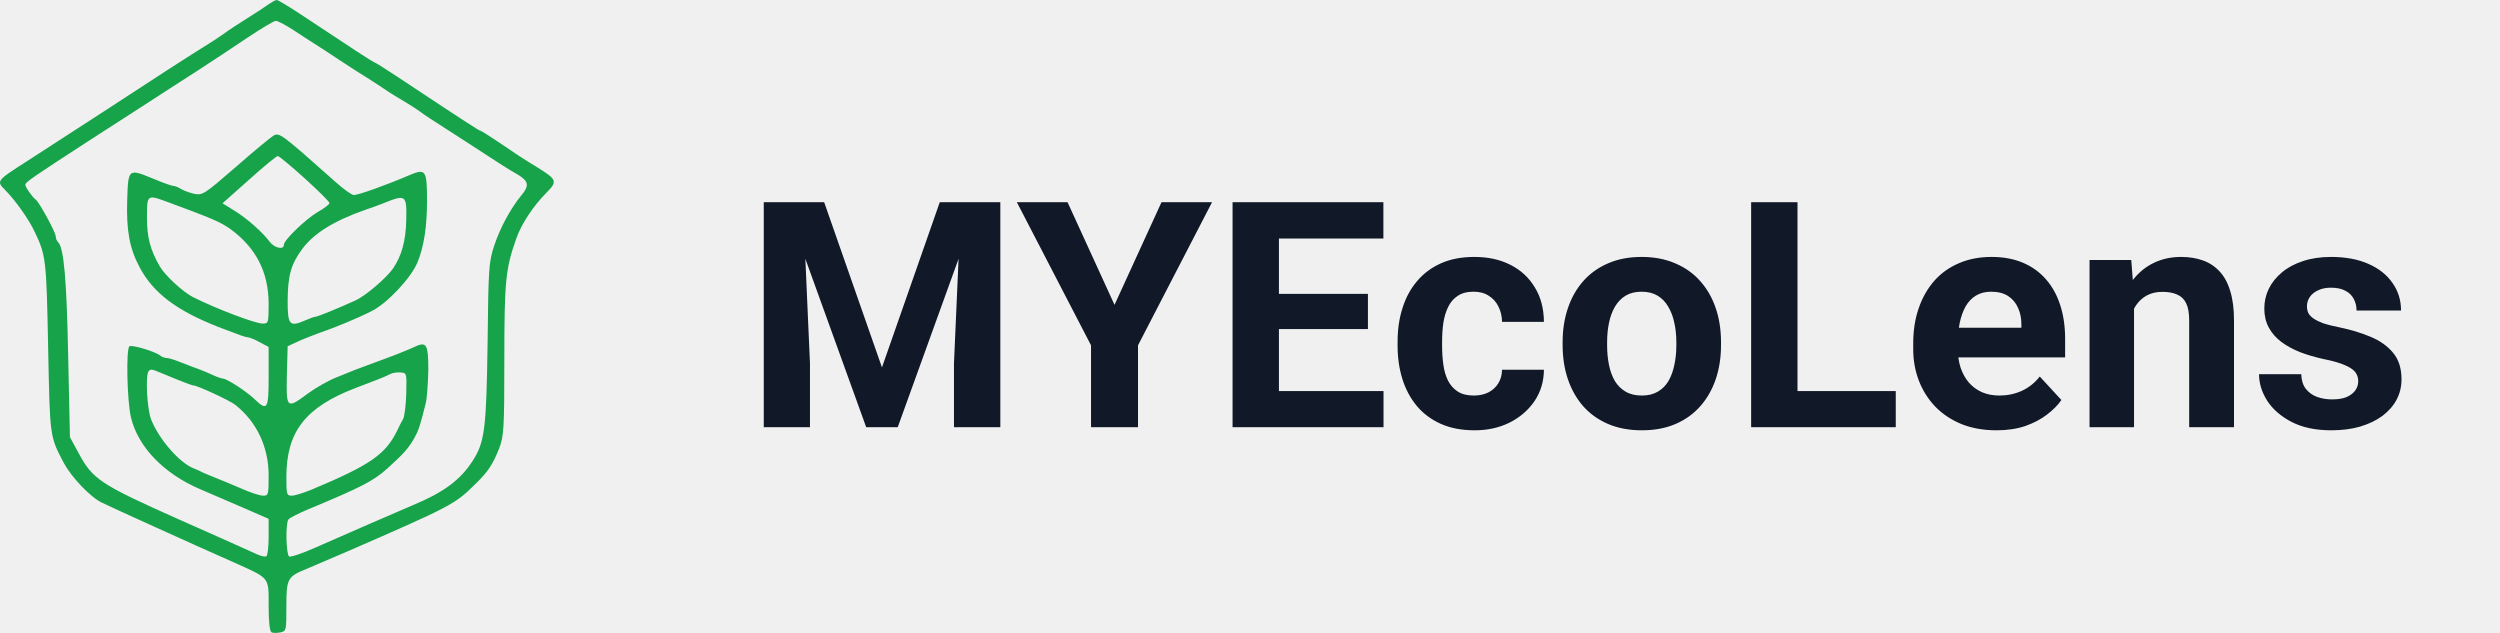
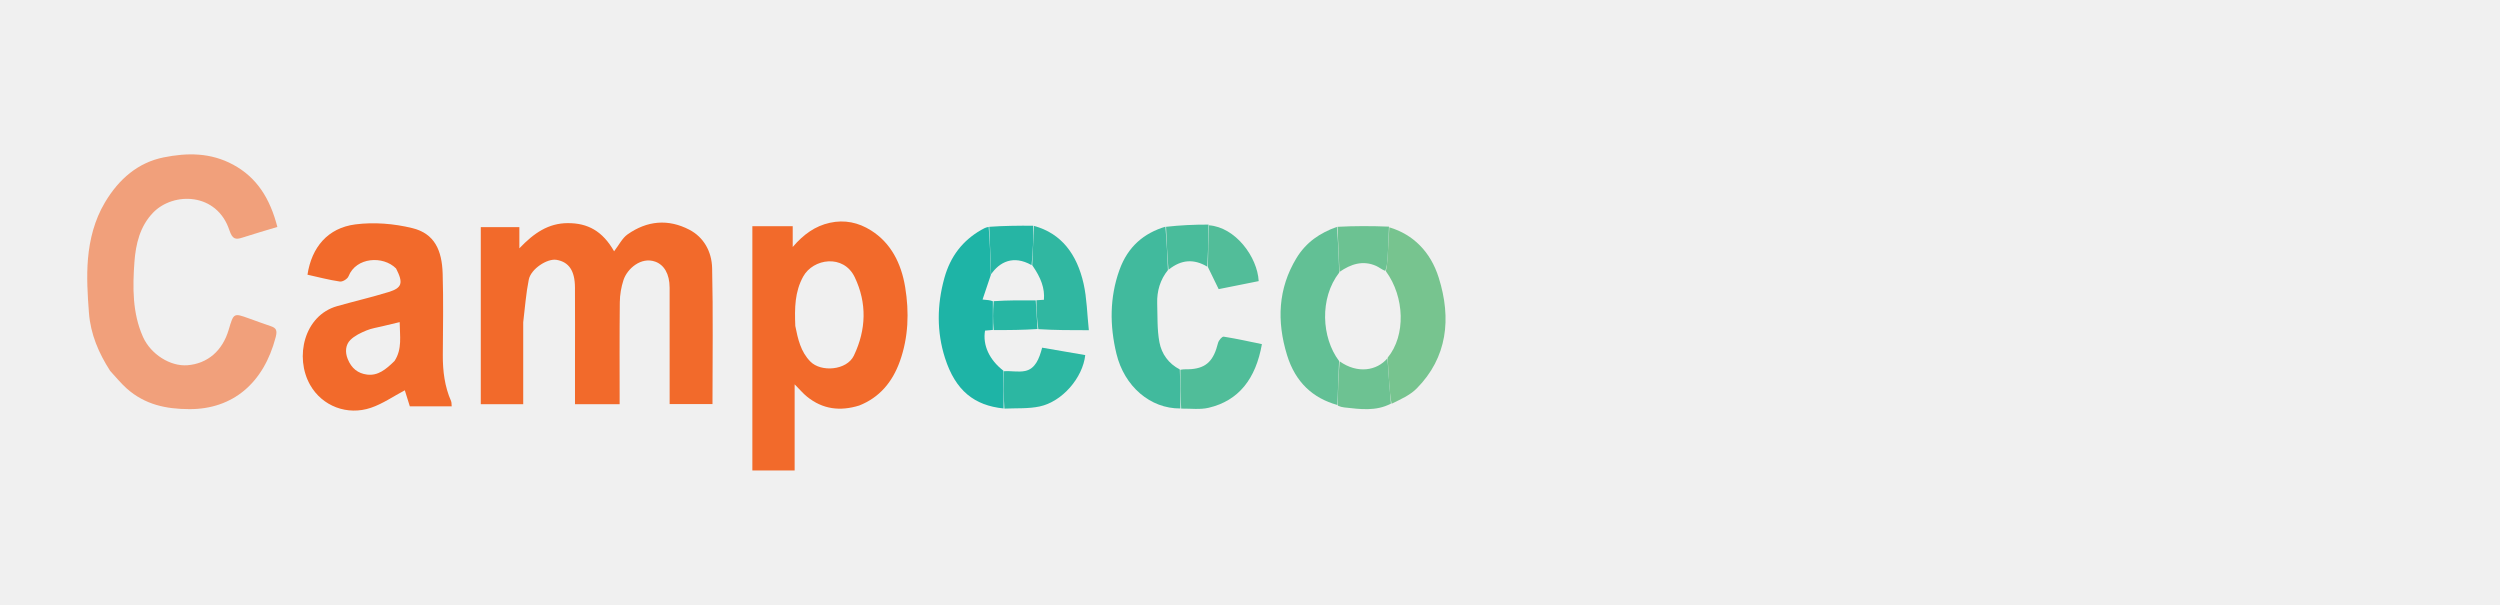
- <svg xmlns="http://www.w3.org/2000/svg" width="158" height="40" viewBox="0 0 158 40" fill="none">
-   <mask id="path-1-inside-1_2005_4" fill="white">
-     <path d="M17.01 0.247C16.818 0.392 16.193 0.798 15.616 1.16C15.04 1.523 14.367 1.958 14.127 2.146C13.886 2.32 13.294 2.712 12.813 3.002C12.333 3.307 11.356 3.916 10.651 4.38C7.624 6.352 5.557 7.701 1.761 10.152C-0.273 11.457 -0.241 11.428 0.352 12.037C0.993 12.69 1.809 13.85 2.162 14.59C2.915 16.141 2.931 16.388 3.043 21.971C3.155 27.671 3.139 27.555 4.036 29.266C4.532 30.18 5.718 31.427 6.454 31.775C6.887 31.993 12.157 34.386 14.815 35.56C17.074 36.575 16.978 36.445 16.978 38.301C16.978 39.244 17.042 39.897 17.154 39.955C17.234 40.013 17.49 40.013 17.715 39.969C18.099 39.882 18.099 39.853 18.099 38.316C18.099 36.575 18.163 36.445 19.38 35.952C19.685 35.821 20.886 35.314 22.023 34.821C28.478 32.007 28.75 31.877 30.016 30.615C30.849 29.817 31.153 29.339 31.553 28.323C31.842 27.555 31.874 27.12 31.874 22.697C31.874 17.751 31.954 16.983 32.627 15.083C32.947 14.155 33.7 13.023 34.533 12.182C35.237 11.472 35.205 11.355 34.02 10.616C32.979 9.978 32.675 9.775 31.457 8.948C30.897 8.571 30.416 8.266 30.368 8.266C30.288 8.266 29.391 7.686 25.082 4.829C24.378 4.365 23.737 3.959 23.641 3.93C23.497 3.872 22.376 3.147 18.948 0.87C18.227 0.392 17.57 0 17.49 0C17.41 0 17.202 0.116 17.01 0.247ZM18.564 1.914C19.092 2.262 19.669 2.639 19.861 2.755C20.053 2.872 20.806 3.365 21.527 3.843C22.263 4.322 23.016 4.815 23.224 4.931C23.417 5.047 23.881 5.351 24.25 5.598C24.602 5.845 25.195 6.207 25.547 6.41C25.899 6.613 26.348 6.903 26.54 7.048C26.732 7.208 27.517 7.715 28.27 8.194C29.023 8.673 30.128 9.398 30.737 9.789C31.345 10.195 32.162 10.717 32.578 10.949C33.428 11.428 33.492 11.704 32.931 12.371C32.274 13.168 31.602 14.401 31.233 15.532C30.897 16.533 30.865 16.953 30.817 21.609C30.737 27.134 30.64 27.946 29.856 29.15C29.087 30.339 28.03 31.122 26.108 31.92C25.291 32.268 21.607 33.863 19.909 34.618C19.092 34.98 18.355 35.227 18.275 35.169C18.083 35.067 18.035 33.08 18.227 32.834C18.291 32.732 18.852 32.457 19.46 32.196C22.84 30.789 23.577 30.412 24.474 29.614C25.531 28.657 25.787 28.367 26.188 27.685C26.444 27.221 26.54 26.96 26.908 25.481C26.988 25.147 27.053 24.205 27.069 23.378C27.069 21.725 26.956 21.551 26.156 21.942C25.915 22.058 25.067 22.406 24.266 22.697C23.481 22.986 22.68 23.277 22.504 23.349C22.328 23.422 21.783 23.639 21.286 23.842C20.79 24.031 19.973 24.495 19.476 24.857C18.115 25.872 18.083 25.843 18.131 23.697L18.179 21.884L18.74 21.623C19.044 21.478 19.621 21.246 20.021 21.101C21.158 20.71 22.6 20.115 23.481 19.665C24.474 19.172 25.979 17.563 26.38 16.591C26.796 15.59 26.988 14.314 26.988 12.69C26.988 10.732 26.908 10.63 25.851 11.08C24.394 11.704 22.648 12.327 22.36 12.327C22.231 12.327 21.703 11.95 21.19 11.486C17.731 8.411 17.651 8.353 17.266 8.585C17.058 8.716 15.985 9.601 14.864 10.587C12.909 12.284 12.797 12.342 12.301 12.255C12.012 12.197 11.628 12.052 11.452 11.95C11.276 11.834 11.051 11.747 10.939 11.747C10.843 11.747 10.283 11.544 9.69 11.297C8.104 10.645 8.104 10.645 8.04 12.617C7.976 14.56 8.184 15.692 8.825 16.895C9.69 18.52 11.148 19.622 13.806 20.666C14.095 20.768 14.591 20.971 14.928 21.087C15.248 21.217 15.584 21.319 15.664 21.319C15.76 21.319 16.097 21.449 16.401 21.623L16.978 21.928V23.799C16.978 25.887 16.898 26.003 16.081 25.22C15.584 24.741 14.335 23.929 14.095 23.929C14.031 23.929 13.758 23.842 13.502 23.726C13.262 23.61 12.877 23.451 12.653 23.364C12.429 23.291 11.916 23.088 11.5 22.928C11.083 22.755 10.651 22.624 10.539 22.624C10.411 22.624 10.251 22.566 10.154 22.493C9.866 22.232 8.377 21.783 8.184 21.884C7.96 22.015 8.024 25.321 8.28 26.395C8.729 28.251 10.347 29.933 12.653 30.919C13.486 31.282 14.799 31.848 15.584 32.181L16.978 32.79V33.936C16.978 34.559 16.914 35.111 16.834 35.154C16.753 35.212 16.481 35.14 16.225 35.024C15.985 34.908 13.774 33.921 11.324 32.834C6.342 30.615 5.846 30.296 4.949 28.599L4.42 27.627L4.308 22.479C4.212 17.65 4.036 15.634 3.667 15.3C3.587 15.228 3.523 15.068 3.523 14.938C3.523 14.691 2.466 12.748 2.258 12.617C2.066 12.487 1.601 11.834 1.601 11.675C1.601 11.515 2.098 11.181 5.493 8.977C6.31 8.455 7.832 7.469 8.889 6.787C9.946 6.106 11.548 5.061 12.461 4.481C13.374 3.887 14.815 2.944 15.664 2.364C16.513 1.798 17.314 1.32 17.426 1.32C17.538 1.305 18.051 1.581 18.564 1.914ZM19.252 11.268C20.117 12.052 20.822 12.748 20.822 12.835C20.822 12.907 20.502 13.168 20.101 13.386C19.332 13.835 17.939 15.17 17.939 15.474C17.939 15.822 17.314 15.663 17.026 15.257C16.625 14.706 15.584 13.777 14.767 13.284L14.063 12.849L15.744 11.355C16.657 10.529 17.474 9.862 17.554 9.862C17.634 9.862 18.403 10.5 19.252 11.268ZM10.619 12.777C13.406 13.806 13.918 14.024 14.559 14.473C16.177 15.663 16.962 17.171 16.978 19.172C16.978 20.42 16.962 20.449 16.593 20.449C16.129 20.449 13.646 19.506 12.205 18.781C11.564 18.462 10.411 17.389 10.09 16.823C9.482 15.75 9.289 15.01 9.289 13.734C9.289 12.284 9.289 12.284 10.619 12.777ZM25.675 13.908C25.643 15.242 25.387 16.156 24.842 16.968C24.41 17.577 23.112 18.694 22.472 18.984C21.43 19.462 20.069 20.014 19.957 20.014C19.877 20.014 19.589 20.115 19.3 20.245C18.291 20.681 18.179 20.55 18.179 18.998C18.195 17.403 18.387 16.707 19.092 15.75C19.813 14.764 21.078 13.966 23.064 13.27C23.465 13.139 23.961 12.951 24.186 12.864C25.659 12.269 25.707 12.298 25.675 13.908ZM10.315 23.625C11.388 24.074 12.14 24.364 12.237 24.364C12.477 24.364 14.511 25.307 14.864 25.582C16.225 26.656 16.978 28.251 16.978 30.049C16.978 31.282 16.962 31.326 16.625 31.326C16.417 31.326 15.793 31.122 15.216 30.861C14.639 30.615 13.918 30.31 13.614 30.194C13.31 30.078 12.941 29.919 12.813 29.861C12.685 29.788 12.429 29.672 12.237 29.6C11.356 29.252 10.074 27.801 9.562 26.54C9.289 25.887 9.177 23.654 9.402 23.451C9.546 23.306 9.578 23.32 10.315 23.625ZM25.675 24.872C25.659 25.582 25.563 26.308 25.483 26.467C25.387 26.627 25.243 26.917 25.146 27.12C24.394 28.715 23.449 29.368 19.685 30.948C19.188 31.151 18.628 31.326 18.451 31.326C18.115 31.326 18.099 31.253 18.099 30.151C18.099 27.279 19.3 25.727 22.504 24.509C22.952 24.335 23.561 24.103 23.865 23.987C24.169 23.871 24.538 23.712 24.666 23.639C24.794 23.567 25.082 23.523 25.307 23.538C25.707 23.567 25.707 23.581 25.675 24.872Z" />
-   </mask>
-   <path d="M17.01 0.247C16.818 0.392 16.193 0.798 15.616 1.16C15.04 1.523 14.367 1.958 14.127 2.146C13.886 2.32 13.294 2.712 12.813 3.002C12.333 3.307 11.356 3.916 10.651 4.38C7.624 6.352 5.557 7.701 1.761 10.152C-0.273 11.457 -0.241 11.428 0.352 12.037C0.993 12.69 1.809 13.85 2.162 14.59C2.915 16.141 2.931 16.388 3.043 21.971C3.155 27.671 3.139 27.555 4.036 29.266C4.532 30.18 5.718 31.427 6.454 31.775C6.887 31.993 12.157 34.386 14.815 35.56C17.074 36.575 16.978 36.445 16.978 38.301C16.978 39.244 17.042 39.897 17.154 39.955C17.234 40.013 17.49 40.013 17.715 39.969C18.099 39.882 18.099 39.853 18.099 38.316C18.099 36.575 18.163 36.445 19.38 35.952C19.685 35.821 20.886 35.314 22.023 34.821C28.478 32.007 28.75 31.877 30.016 30.615C30.849 29.817 31.153 29.339 31.553 28.323C31.842 27.555 31.874 27.12 31.874 22.697C31.874 17.751 31.954 16.983 32.627 15.083C32.947 14.155 33.7 13.023 34.533 12.182C35.237 11.472 35.205 11.355 34.02 10.616C32.979 9.978 32.675 9.775 31.457 8.948C30.897 8.571 30.416 8.266 30.368 8.266C30.288 8.266 29.391 7.686 25.082 4.829C24.378 4.365 23.737 3.959 23.641 3.93C23.497 3.872 22.376 3.147 18.948 0.87C18.227 0.392 17.57 0 17.49 0C17.41 0 17.202 0.116 17.01 0.247ZM18.564 1.914C19.092 2.262 19.669 2.639 19.861 2.755C20.053 2.872 20.806 3.365 21.527 3.843C22.263 4.322 23.016 4.815 23.224 4.931C23.417 5.047 23.881 5.351 24.25 5.598C24.602 5.845 25.195 6.207 25.547 6.41C25.899 6.613 26.348 6.903 26.54 7.048C26.732 7.208 27.517 7.715 28.27 8.194C29.023 8.673 30.128 9.398 30.737 9.789C31.345 10.195 32.162 10.717 32.578 10.949C33.428 11.428 33.492 11.704 32.931 12.371C32.274 13.168 31.602 14.401 31.233 15.532C30.897 16.533 30.865 16.953 30.817 21.609C30.737 27.134 30.64 27.946 29.856 29.15C29.087 30.339 28.03 31.122 26.108 31.92C25.291 32.268 21.607 33.863 19.909 34.618C19.092 34.98 18.355 35.227 18.275 35.169C18.083 35.067 18.035 33.08 18.227 32.834C18.291 32.732 18.852 32.457 19.46 32.196C22.84 30.789 23.577 30.412 24.474 29.614C25.531 28.657 25.787 28.367 26.188 27.685C26.444 27.221 26.54 26.96 26.908 25.481C26.988 25.147 27.053 24.205 27.069 23.378C27.069 21.725 26.956 21.551 26.156 21.942C25.915 22.058 25.067 22.406 24.266 22.697C23.481 22.986 22.68 23.277 22.504 23.349C22.328 23.422 21.783 23.639 21.286 23.842C20.79 24.031 19.973 24.495 19.476 24.857C18.115 25.872 18.083 25.843 18.131 23.697L18.179 21.884L18.74 21.623C19.044 21.478 19.621 21.246 20.021 21.101C21.158 20.71 22.6 20.115 23.481 19.665C24.474 19.172 25.979 17.563 26.38 16.591C26.796 15.59 26.988 14.314 26.988 12.69C26.988 10.732 26.908 10.63 25.851 11.08C24.394 11.704 22.648 12.327 22.36 12.327C22.231 12.327 21.703 11.95 21.19 11.486C17.731 8.411 17.651 8.353 17.266 8.585C17.058 8.716 15.985 9.601 14.864 10.587C12.909 12.284 12.797 12.342 12.301 12.255C12.012 12.197 11.628 12.052 11.452 11.95C11.276 11.834 11.051 11.747 10.939 11.747C10.843 11.747 10.283 11.544 9.69 11.297C8.104 10.645 8.104 10.645 8.04 12.617C7.976 14.56 8.184 15.692 8.825 16.895C9.69 18.52 11.148 19.622 13.806 20.666C14.095 20.768 14.591 20.971 14.928 21.087C15.248 21.217 15.584 21.319 15.664 21.319C15.76 21.319 16.097 21.449 16.401 21.623L16.978 21.928V23.799C16.978 25.887 16.898 26.003 16.081 25.22C15.584 24.741 14.335 23.929 14.095 23.929C14.031 23.929 13.758 23.842 13.502 23.726C13.262 23.61 12.877 23.451 12.653 23.364C12.429 23.291 11.916 23.088 11.5 22.928C11.083 22.755 10.651 22.624 10.539 22.624C10.411 22.624 10.251 22.566 10.154 22.493C9.866 22.232 8.377 21.783 8.184 21.884C7.96 22.015 8.024 25.321 8.28 26.395C8.729 28.251 10.347 29.933 12.653 30.919C13.486 31.282 14.799 31.848 15.584 32.181L16.978 32.79V33.936C16.978 34.559 16.914 35.111 16.834 35.154C16.753 35.212 16.481 35.14 16.225 35.024C15.985 34.908 13.774 33.921 11.324 32.834C6.342 30.615 5.846 30.296 4.949 28.599L4.42 27.627L4.308 22.479C4.212 17.65 4.036 15.634 3.667 15.3C3.587 15.228 3.523 15.068 3.523 14.938C3.523 14.691 2.466 12.748 2.258 12.617C2.066 12.487 1.601 11.834 1.601 11.675C1.601 11.515 2.098 11.181 5.493 8.977C6.31 8.455 7.832 7.469 8.889 6.787C9.946 6.106 11.548 5.061 12.461 4.481C13.374 3.887 14.815 2.944 15.664 2.364C16.513 1.798 17.314 1.32 17.426 1.32C17.538 1.305 18.051 1.581 18.564 1.914ZM19.252 11.268C20.117 12.052 20.822 12.748 20.822 12.835C20.822 12.907 20.502 13.168 20.101 13.386C19.332 13.835 17.939 15.17 17.939 15.474C17.939 15.822 17.314 15.663 17.026 15.257C16.625 14.706 15.584 13.777 14.767 13.284L14.063 12.849L15.744 11.355C16.657 10.529 17.474 9.862 17.554 9.862C17.634 9.862 18.403 10.5 19.252 11.268ZM10.619 12.777C13.406 13.806 13.918 14.024 14.559 14.473C16.177 15.663 16.962 17.171 16.978 19.172C16.978 20.42 16.962 20.449 16.593 20.449C16.129 20.449 13.646 19.506 12.205 18.781C11.564 18.462 10.411 17.389 10.09 16.823C9.482 15.75 9.289 15.01 9.289 13.734C9.289 12.284 9.289 12.284 10.619 12.777ZM25.675 13.908C25.643 15.242 25.387 16.156 24.842 16.968C24.41 17.577 23.112 18.694 22.472 18.984C21.43 19.462 20.069 20.014 19.957 20.014C19.877 20.014 19.589 20.115 19.3 20.245C18.291 20.681 18.179 20.55 18.179 18.998C18.195 17.403 18.387 16.707 19.092 15.75C19.813 14.764 21.078 13.966 23.064 13.27C23.465 13.139 23.961 12.951 24.186 12.864C25.659 12.269 25.707 12.298 25.675 13.908ZM10.315 23.625C11.388 24.074 12.14 24.364 12.237 24.364C12.477 24.364 14.511 25.307 14.864 25.582C16.225 26.656 16.978 28.251 16.978 30.049C16.978 31.282 16.962 31.326 16.625 31.326C16.417 31.326 15.793 31.122 15.216 30.861C14.639 30.615 13.918 30.31 13.614 30.194C13.31 30.078 12.941 29.919 12.813 29.861C12.685 29.788 12.429 29.672 12.237 29.6C11.356 29.252 10.074 27.801 9.562 26.54C9.289 25.887 9.177 23.654 9.402 23.451C9.546 23.306 9.578 23.32 10.315 23.625ZM25.675 24.872C25.659 25.582 25.563 26.308 25.483 26.467C25.387 26.627 25.243 26.917 25.146 27.12C24.394 28.715 23.449 29.368 19.685 30.948C19.188 31.151 18.628 31.326 18.451 31.326C18.115 31.326 18.099 31.253 18.099 30.151C18.099 27.279 19.3 25.727 22.504 24.509C22.952 24.335 23.561 24.103 23.865 23.987C24.169 23.871 24.538 23.712 24.666 23.639C24.794 23.567 25.082 23.523 25.307 23.538C25.707 23.567 25.707 23.581 25.675 24.872Z" fill="#22C480" stroke="#16A34A" stroke-width="10" mask="url(#path-1-inside-1_2005_4)" />
-   <path d="M49.607 12.781H52.088L55.74 23.221L59.393 12.781H61.873L56.736 27H54.744L49.607 12.781ZM48.27 12.781H50.74L51.19 22.957V27H48.27V12.781ZM60.74 12.781H63.221V27H60.291V22.957L60.74 12.781ZM67.469 12.781L70.438 19.266L73.406 12.781H76.6L71.922 21.824V27H68.953V21.824L64.266 12.781H67.469ZM87.439 24.715V27H79.871V24.715H87.439ZM80.828 12.781V27H77.898V12.781H80.828ZM86.453 18.572V20.799H79.871V18.572H86.453ZM87.43 12.781V15.076H79.871V12.781H87.43ZM93.143 24.998C93.488 24.998 93.794 24.933 94.061 24.803C94.328 24.666 94.536 24.477 94.686 24.236C94.842 23.989 94.923 23.699 94.93 23.367H97.576C97.57 24.109 97.371 24.77 96.981 25.35C96.59 25.922 96.066 26.375 95.408 26.707C94.751 27.033 94.015 27.195 93.201 27.195C92.381 27.195 91.665 27.059 91.053 26.785C90.447 26.512 89.943 26.134 89.539 25.652C89.135 25.164 88.833 24.598 88.631 23.953C88.429 23.302 88.328 22.605 88.328 21.863V21.58C88.328 20.831 88.429 20.135 88.631 19.49C88.833 18.839 89.135 18.273 89.539 17.791C89.943 17.303 90.447 16.922 91.053 16.648C91.658 16.375 92.368 16.238 93.182 16.238C94.047 16.238 94.806 16.404 95.457 16.736C96.115 17.068 96.629 17.544 97 18.162C97.378 18.774 97.57 19.5 97.576 20.34H94.93C94.923 19.988 94.848 19.669 94.705 19.383C94.568 19.096 94.367 18.869 94.1 18.699C93.839 18.523 93.517 18.436 93.133 18.436C92.723 18.436 92.387 18.523 92.127 18.699C91.867 18.869 91.665 19.103 91.522 19.402C91.378 19.695 91.277 20.031 91.219 20.408C91.167 20.779 91.141 21.17 91.141 21.58V21.863C91.141 22.273 91.167 22.667 91.219 23.045C91.271 23.422 91.368 23.758 91.512 24.051C91.662 24.344 91.867 24.575 92.127 24.744C92.387 24.913 92.726 24.998 93.143 24.998ZM98.758 21.824V21.619C98.758 20.844 98.868 20.131 99.09 19.48C99.311 18.823 99.633 18.253 100.057 17.771C100.48 17.29 101.001 16.915 101.619 16.648C102.238 16.375 102.947 16.238 103.748 16.238C104.549 16.238 105.262 16.375 105.887 16.648C106.512 16.915 107.036 17.29 107.459 17.771C107.889 18.253 108.214 18.823 108.436 19.48C108.657 20.131 108.768 20.844 108.768 21.619V21.824C108.768 22.592 108.657 23.305 108.436 23.963C108.214 24.614 107.889 25.184 107.459 25.672C107.036 26.154 106.515 26.528 105.896 26.795C105.278 27.062 104.568 27.195 103.768 27.195C102.967 27.195 102.254 27.062 101.629 26.795C101.01 26.528 100.486 26.154 100.057 25.672C99.633 25.184 99.311 24.614 99.09 23.963C98.868 23.305 98.758 22.592 98.758 21.824ZM101.57 21.619V21.824C101.57 22.267 101.609 22.68 101.688 23.064C101.766 23.449 101.889 23.787 102.059 24.08C102.234 24.366 102.462 24.591 102.742 24.754C103.022 24.917 103.364 24.998 103.768 24.998C104.158 24.998 104.493 24.917 104.773 24.754C105.053 24.591 105.278 24.366 105.447 24.08C105.617 23.787 105.74 23.449 105.818 23.064C105.903 22.68 105.945 22.267 105.945 21.824V21.619C105.945 21.189 105.903 20.786 105.818 20.408C105.74 20.024 105.613 19.686 105.438 19.393C105.268 19.093 105.044 18.859 104.764 18.689C104.484 18.52 104.145 18.436 103.748 18.436C103.351 18.436 103.012 18.52 102.732 18.689C102.459 18.859 102.234 19.093 102.059 19.393C101.889 19.686 101.766 20.024 101.688 20.408C101.609 20.786 101.57 21.189 101.57 21.619ZM119.812 24.715V27H112.654V24.715H119.812ZM113.602 12.781V27H110.672V12.781H113.602ZM126.18 27.195C125.359 27.195 124.624 27.065 123.973 26.805C123.322 26.538 122.768 26.17 122.312 25.701C121.863 25.232 121.518 24.689 121.277 24.07C121.036 23.445 120.916 22.781 120.916 22.078V21.688C120.916 20.887 121.03 20.154 121.258 19.49C121.486 18.826 121.811 18.25 122.234 17.762C122.664 17.273 123.185 16.899 123.797 16.639C124.409 16.372 125.099 16.238 125.867 16.238C126.616 16.238 127.28 16.362 127.859 16.609C128.439 16.857 128.924 17.208 129.314 17.664C129.712 18.12 130.011 18.667 130.213 19.305C130.415 19.936 130.516 20.639 130.516 21.414V22.586H122.117V20.711H127.752V20.496C127.752 20.105 127.68 19.757 127.537 19.451C127.4 19.139 127.192 18.891 126.912 18.709C126.632 18.527 126.274 18.436 125.838 18.436C125.467 18.436 125.148 18.517 124.881 18.68C124.614 18.842 124.396 19.07 124.227 19.363C124.064 19.656 123.94 20.001 123.855 20.398C123.777 20.789 123.738 21.219 123.738 21.688V22.078C123.738 22.501 123.797 22.892 123.914 23.25C124.038 23.608 124.21 23.917 124.432 24.178C124.66 24.438 124.933 24.64 125.252 24.783C125.577 24.926 125.945 24.998 126.355 24.998C126.863 24.998 127.335 24.9 127.771 24.705C128.214 24.503 128.595 24.201 128.914 23.797L130.281 25.281C130.06 25.6 129.757 25.906 129.373 26.199C128.995 26.492 128.54 26.733 128.006 26.922C127.472 27.104 126.863 27.195 126.18 27.195ZM134.871 18.689V27H132.059V16.434H134.695L134.871 18.689ZM134.461 21.346H133.699C133.699 20.564 133.8 19.861 134.002 19.236C134.204 18.605 134.487 18.068 134.852 17.625C135.216 17.176 135.649 16.834 136.15 16.6C136.658 16.359 137.225 16.238 137.85 16.238C138.344 16.238 138.797 16.31 139.207 16.453C139.617 16.596 139.969 16.824 140.262 17.137C140.561 17.449 140.789 17.863 140.945 18.377C141.108 18.891 141.189 19.52 141.189 20.262V27H138.357V20.252C138.357 19.783 138.292 19.419 138.162 19.158C138.032 18.898 137.84 18.715 137.586 18.611C137.339 18.501 137.033 18.445 136.668 18.445C136.29 18.445 135.962 18.52 135.682 18.67C135.408 18.82 135.18 19.028 134.998 19.295C134.822 19.555 134.689 19.861 134.598 20.213C134.507 20.564 134.461 20.942 134.461 21.346ZM149.041 24.08C149.041 23.878 148.982 23.696 148.865 23.533C148.748 23.37 148.53 23.221 148.211 23.084C147.898 22.941 147.446 22.811 146.854 22.693C146.32 22.576 145.822 22.43 145.359 22.254C144.904 22.072 144.507 21.854 144.168 21.6C143.836 21.346 143.576 21.046 143.387 20.701C143.198 20.35 143.104 19.949 143.104 19.5C143.104 19.057 143.198 18.641 143.387 18.25C143.582 17.859 143.859 17.514 144.217 17.215C144.581 16.909 145.024 16.671 145.545 16.502C146.072 16.326 146.665 16.238 147.322 16.238C148.24 16.238 149.028 16.385 149.686 16.678C150.35 16.971 150.857 17.374 151.209 17.889C151.567 18.396 151.746 18.976 151.746 19.627H148.934C148.934 19.354 148.875 19.109 148.758 18.895C148.647 18.673 148.471 18.501 148.23 18.377C147.996 18.247 147.69 18.182 147.312 18.182C147 18.182 146.73 18.237 146.502 18.348C146.274 18.452 146.098 18.595 145.975 18.777C145.857 18.953 145.799 19.148 145.799 19.363C145.799 19.526 145.831 19.672 145.896 19.803C145.968 19.926 146.082 20.04 146.238 20.145C146.395 20.249 146.596 20.346 146.844 20.438C147.098 20.522 147.41 20.6 147.781 20.672C148.543 20.828 149.223 21.033 149.822 21.287C150.421 21.535 150.896 21.873 151.248 22.303C151.6 22.726 151.775 23.283 151.775 23.973C151.775 24.441 151.671 24.871 151.463 25.262C151.255 25.652 150.955 25.994 150.564 26.287C150.174 26.574 149.705 26.798 149.158 26.961C148.618 27.117 148.009 27.195 147.332 27.195C146.349 27.195 145.516 27.02 144.832 26.668C144.155 26.316 143.641 25.87 143.289 25.33C142.944 24.783 142.771 24.223 142.771 23.65H145.438C145.451 24.035 145.548 24.344 145.73 24.578C145.919 24.812 146.157 24.982 146.443 25.086C146.736 25.19 147.052 25.242 147.391 25.242C147.755 25.242 148.058 25.193 148.299 25.096C148.54 24.991 148.722 24.855 148.846 24.686C148.976 24.51 149.041 24.308 149.041 24.08Z" fill="#111827" />
+ <svg xmlns="http://www.w3.org/2000/svg" width="3505" height="847" viewBox="0 0 3505 847" fill="none">
+   <g clip-path="url(#clip0_1_427)">
+     <path d="M733.546 451.85C733.546 490.774 733.546 528.306 733.546 566.659C713.322 566.659 694 566.659 674.068 566.659C674.068 483.584 674.068 400.994 674.068 318.485C691.618 318.485 709.184 318.485 728.15 318.485C728.15 328.18 728.15 336.746 728.15 348.149C748.687 326.579 768.934 312.908 796.022 312.828C823.746 312.745 844.597 323.6 860.971 352.326C867.604 343.752 872.41 333.838 879.817 328.625C907.352 309.244 936.852 306.648 966.533 322.097C986.459 332.468 997.85 352.433 998.401 375.908C999.885 439.086 998.908 502.337 998.908 566.531C980.595 566.531 960.438 566.531 938.84 566.531C938.84 561.43 938.84 556.423 938.84 551.415C938.84 502.038 938.913 452.66 938.803 403.283C938.759 383.84 930.978 371.319 918.706 366.858C898.895 359.658 879.388 376.641 874.126 392.631C870.925 402.355 869.087 413.199 868.971 423.573C868.442 470.975 868.739 518.39 868.739 566.641C847.704 566.641 827.549 566.641 806.147 566.641C806.147 546.617 806.147 527 806.147 507.383C806.148 472.584 806.29 437.784 806.1 402.986C805.972 379.519 797.596 367.315 780.266 364.301C767.362 362.058 744.394 376.919 741.365 391.946C737.498 411.126 736.042 430.925 733.546 451.85Z" fill="#F26A2B" />
+     <path d="M154.462 520.021C138.349 495.038 126.996 468.528 124.699 438.594C122.773 413.5 121.201 387.937 123.323 362.998C125.685 335.253 132.69 308.268 146.878 284.243C166.914 250.315 194.132 227.754 229.465 220.643C262.4 214.015 295.258 213.733 327.06 230.968C359.848 248.737 378.485 277.846 388.86 318.171C372.178 323.23 355.886 327.927 339.731 333.161C330.49 336.155 325.875 335.648 321.629 322.82C304.03 269.649 243.162 268.812 214.815 297.976C196.31 317.014 190.312 341.926 188.46 367.41C185.88 402.921 185.576 439.025 200.499 472.393C211.352 496.661 238.774 514.041 262.958 512.054C291.064 509.745 311.915 491.803 320.576 462.474C327.592 438.714 327.588 438.728 348.639 446.298C359.078 450.051 369.503 453.859 379.994 457.418C387.252 459.88 388.938 463.356 386.54 472.602C369.856 536.911 326.503 573.87 265.336 573.612C233.087 573.476 203.443 567.498 177.755 544.757C169.636 537.569 162.629 528.785 154.462 520.021Z" fill="#F26A2B" fill-opacity="0.59" />
+     <path d="M1204.6 568.548C1177.94 576.805 1153.49 573.98 1131.38 556.067C1125.81 551.554 1121.02 545.81 1114.09 538.84C1114.09 560.513 1114.09 579.997 1114.09 599.481C1114.09 619.186 1114.09 638.891 1114.09 659.625C1094.25 659.625 1074.93 659.625 1054.8 659.625C1054.8 545.844 1054.8 431.912 1054.8 317.096C1073.3 317.096 1091.79 317.096 1111.39 317.096C1111.39 326.424 1111.39 335.533 1111.39 346.26C1126.73 328.344 1143.11 316.828 1163.42 312.345C1184.12 307.773 1203.43 311.822 1221.33 323.144C1248.76 340.488 1263.47 368.645 1269.05 402.559C1274.82 437.667 1273.65 472.812 1261.68 506.361C1251.12 535.968 1232.82 557.407 1204.6 568.548ZM1115 456.991C1118.7 475.418 1122.54 493.085 1136.17 506.934C1151.07 522.084 1187.19 519.365 1197.15 498.526C1214.69 461.825 1215.44 424.614 1198.43 388.814C1182.77 355.859 1139.98 362.311 1126.01 387.832C1114.3 409.21 1113.98 431.428 1115 456.991Z" fill="#F26A2B" />
+     <path d="M555.303 376.434C537.174 358.113 499.235 360.48 488.66 387.273C487.119 391.176 480.347 395.264 476.515 394.709C461.259 392.499 446.208 388.484 431.082 385.13C436.936 346.714 459.483 319.578 498.257 314.592C524.431 311.226 552.234 313.51 578.055 319.804C609.532 327.477 619.615 351.26 620.611 383.625C621.781 421.658 621.036 459.773 620.828 497.851C620.706 520.316 623.438 541.977 632.4 562.332C633.24 564.241 632.957 566.778 633.269 569.704C613.665 569.704 594.591 569.704 574.586 569.704C572.14 561.89 569.525 553.534 567.541 547.195C551.632 555.596 536.59 566.05 520.24 571.648C486.937 583.051 451.648 569.398 434.789 539.657C412.777 500.824 426.319 442.312 472.659 429.209C496.662 422.423 520.925 416.756 544.797 409.446C563.784 403.633 565.721 396.698 555.303 376.434ZM553.121 506.093C564.202 489.321 560.459 470.602 560.345 451.608C551.136 453.804 543.598 455.553 536.08 457.408C528.522 459.272 520.693 460.365 513.517 463.401C505.676 466.719 497.372 470.503 491.241 476.603C484.51 483.299 483.462 493.317 487.481 503.297C492.828 516.576 501.911 523.553 514.635 525.168C529.97 527.114 541.158 517.853 553.121 506.093Z" fill="#F26A2B" />
+     <path d="M1654.87 572.667C1612.82 573.029 1576.31 541.889 1565.2 495.777C1555.79 456.702 1555.57 417.074 1569.5 378.401C1581.4 345.365 1603.98 326.857 1633.89 317.805C1635.7 339.063 1636.57 358.858 1637.44 378.653C1626.74 391.947 1621.84 407.737 1622.39 425.508C1622.95 443.637 1622.2 462.191 1625.49 479.73C1628.59 496.228 1638.2 509.687 1654.07 517.988C1654.87 537.372 1654.87 555.019 1654.87 572.667Z" fill="#41BA9D" />
+     <path d="M1407.01 572.665C1366.28 568.509 1339.6 548.032 1324.83 501.746C1313.19 465.22 1313.54 427.607 1323.97 389.93C1332.63 358.632 1350.15 337.128 1375.37 322.495C1378.64 320.6 1381.94 318.789 1386.1 318.104C1387.85 340.983 1388.72 362.699 1389.18 385.312C1385.17 397.067 1381.55 407.926 1377.55 419.95C1384.73 420.548 1388.36 420.85 1391.99 422.436C1391.99 436.665 1391.99 449.611 1391.99 462.556C1388.31 462.876 1384.63 463.197 1381.03 463.511C1377.48 483.984 1387.17 504.549 1406.68 519.662C1407.05 538.791 1407.03 555.728 1407.01 572.665Z" fill="#1EB4A6" />
+     <path d="M1875.08 567.824C1840.73 558.278 1816.1 535.996 1804.39 497.707C1789.9 450.33 1791.78 404.705 1817.48 362.115C1831.22 339.336 1851.1 326.283 1874.28 318.115C1876.1 339.939 1877.03 360.607 1877.59 382.167C1849.73 417.987 1852.71 473.496 1877.39 506.163C1876.36 527.46 1875.72 547.642 1875.08 567.824Z" fill="#62C095" />
+     <path d="M1947.87 318.702C1981.61 328.776 2005.7 353.306 2017 389.008C2035.27 446.786 2029.03 501.233 1986.38 544.467C1976.69 554.284 1963.63 559.864 1950.96 566.09C1949.13 555.974 1948.43 547.164 1947.78 538.351C1946.9 526.323 1946.05 514.293 1945.54 501.389C1971.05 470.505 1969.5 416.391 1943.01 380.249C1944.13 374.248 1944.91 369.266 1945.23 364.248C1946.21 349.074 1947.01 333.885 1947.87 318.702Z" fill="#77C48F" />
+     <path d="M1449.57 316.687C1487.99 327.084 1509.91 356.409 1519.2 397.742C1523.78 418.134 1524.09 439.749 1526.56 462.941C1501.6 462.941 1479.25 462.941 1455.74 461.476C1453.74 447.055 1452.91 434.101 1453.13 420.954C1457.37 420.6 1460.54 420.438 1463.58 420.283C1464.88 404.188 1459.66 389.751 1447.2 371.837C1448.15 352.672 1448.86 334.68 1449.57 316.687Z" fill="#30B7A1" />
+     <path d="M1656.03 572.857C1654.87 555.019 1654.87 537.372 1654.87 518.432C1660.01 517.293 1665.19 517.963 1670.28 517.509C1691.7 515.603 1701.59 505.369 1707.67 480.89C1708.59 477.212 1713.29 471.628 1715.62 471.991C1733.66 474.805 1751.56 478.863 1769.19 482.472C1760.64 531.117 1736.62 561.846 1694.46 571.715C1682.47 574.521 1669.63 572.73 1656.03 572.857Z" fill="#50BD99" />
+     <path d="M1408.17 572.857C1407.03 555.728 1407.05 538.791 1407.09 520.512C1417.2 519.638 1427.62 522.139 1437.28 520.091C1451.27 517.126 1456.91 503.415 1461.08 487.424C1481.24 490.895 1501.38 494.361 1521.53 497.829C1518.02 529.614 1489.35 563.135 1457.45 569.884C1441.79 573.198 1425.4 572.132 1408.17 572.857Z" fill="#2CB7A2" />
+     <path d="M1695.02 315.873C1731.72 318.484 1762.84 359.862 1764.68 394.121C1745.69 397.921 1726.62 401.737 1708.55 405.353C1703.38 394.875 1698.71 385.416 1693.48 374.377C1693.62 353.822 1694.32 334.848 1695.02 315.873Z" fill="#52BD99" />
+     <path d="M1945.18 502.264C1946.05 514.293 1946.9 526.323 1947.78 538.351C1948.43 547.164 1949.13 555.974 1950.04 565.903C1928.87 576.976 1906.77 573.617 1884.73 571.228C1881.87 570.918 1879.04 570.231 1875.64 568.771C1875.72 547.642 1876.36 527.46 1878.21 506.603C1903.1 524.294 1930.43 519.867 1945.18 502.264Z" fill="#6DC292" />
+     <path d="M1947.33 317.747C1947.01 333.885 1946.21 349.073 1945.23 364.248C1944.91 369.266 1944.13 374.247 1942.21 379.833C1937.06 377.858 1933.48 374.651 1929.42 372.845C1910.93 364.636 1894.03 370.058 1877.96 381.275C1877.03 360.607 1876.1 339.939 1875.18 317.978C1899.05 316.721 1922.91 316.757 1947.33 317.747Z" fill="#6CC292" />
+     <path d="M1448.52 316.437C1448.86 334.679 1448.15 352.672 1446.25 371.668C1420.28 357.02 1401.08 367.739 1389.59 384.415C1388.72 362.699 1387.85 340.983 1386.98 317.975C1407.14 316.517 1427.31 316.352 1448.52 316.437Z" fill="#26B5A4" />
+     <path d="M1694.38 314.886C1694.32 334.848 1693.61 353.822 1692.68 373.916C1674.13 362.804 1656.33 363.519 1638.26 378.211C1636.57 358.858 1635.7 339.062 1634.83 317.974C1654.47 315.754 1674.11 314.826 1694.38 314.886Z" fill="#49BC9B" />
+     <path d="M1452.07 421.146C1452.91 434.101 1453.74 447.055 1454.58 461.283C1434.49 462.684 1414.4 462.812 1393.15 462.748C1391.99 449.611 1391.99 436.666 1393.15 422.244C1413.57 420.894 1432.82 421.02 1452.07 421.146Z" fill="#27B6A3" />
+   </g>
+   <defs>
+     <clipPath id="clip0_1_427">
+       <rect width="3505" height="847" fill="white" />
+     </clipPath>
+   </defs>
</svg>
